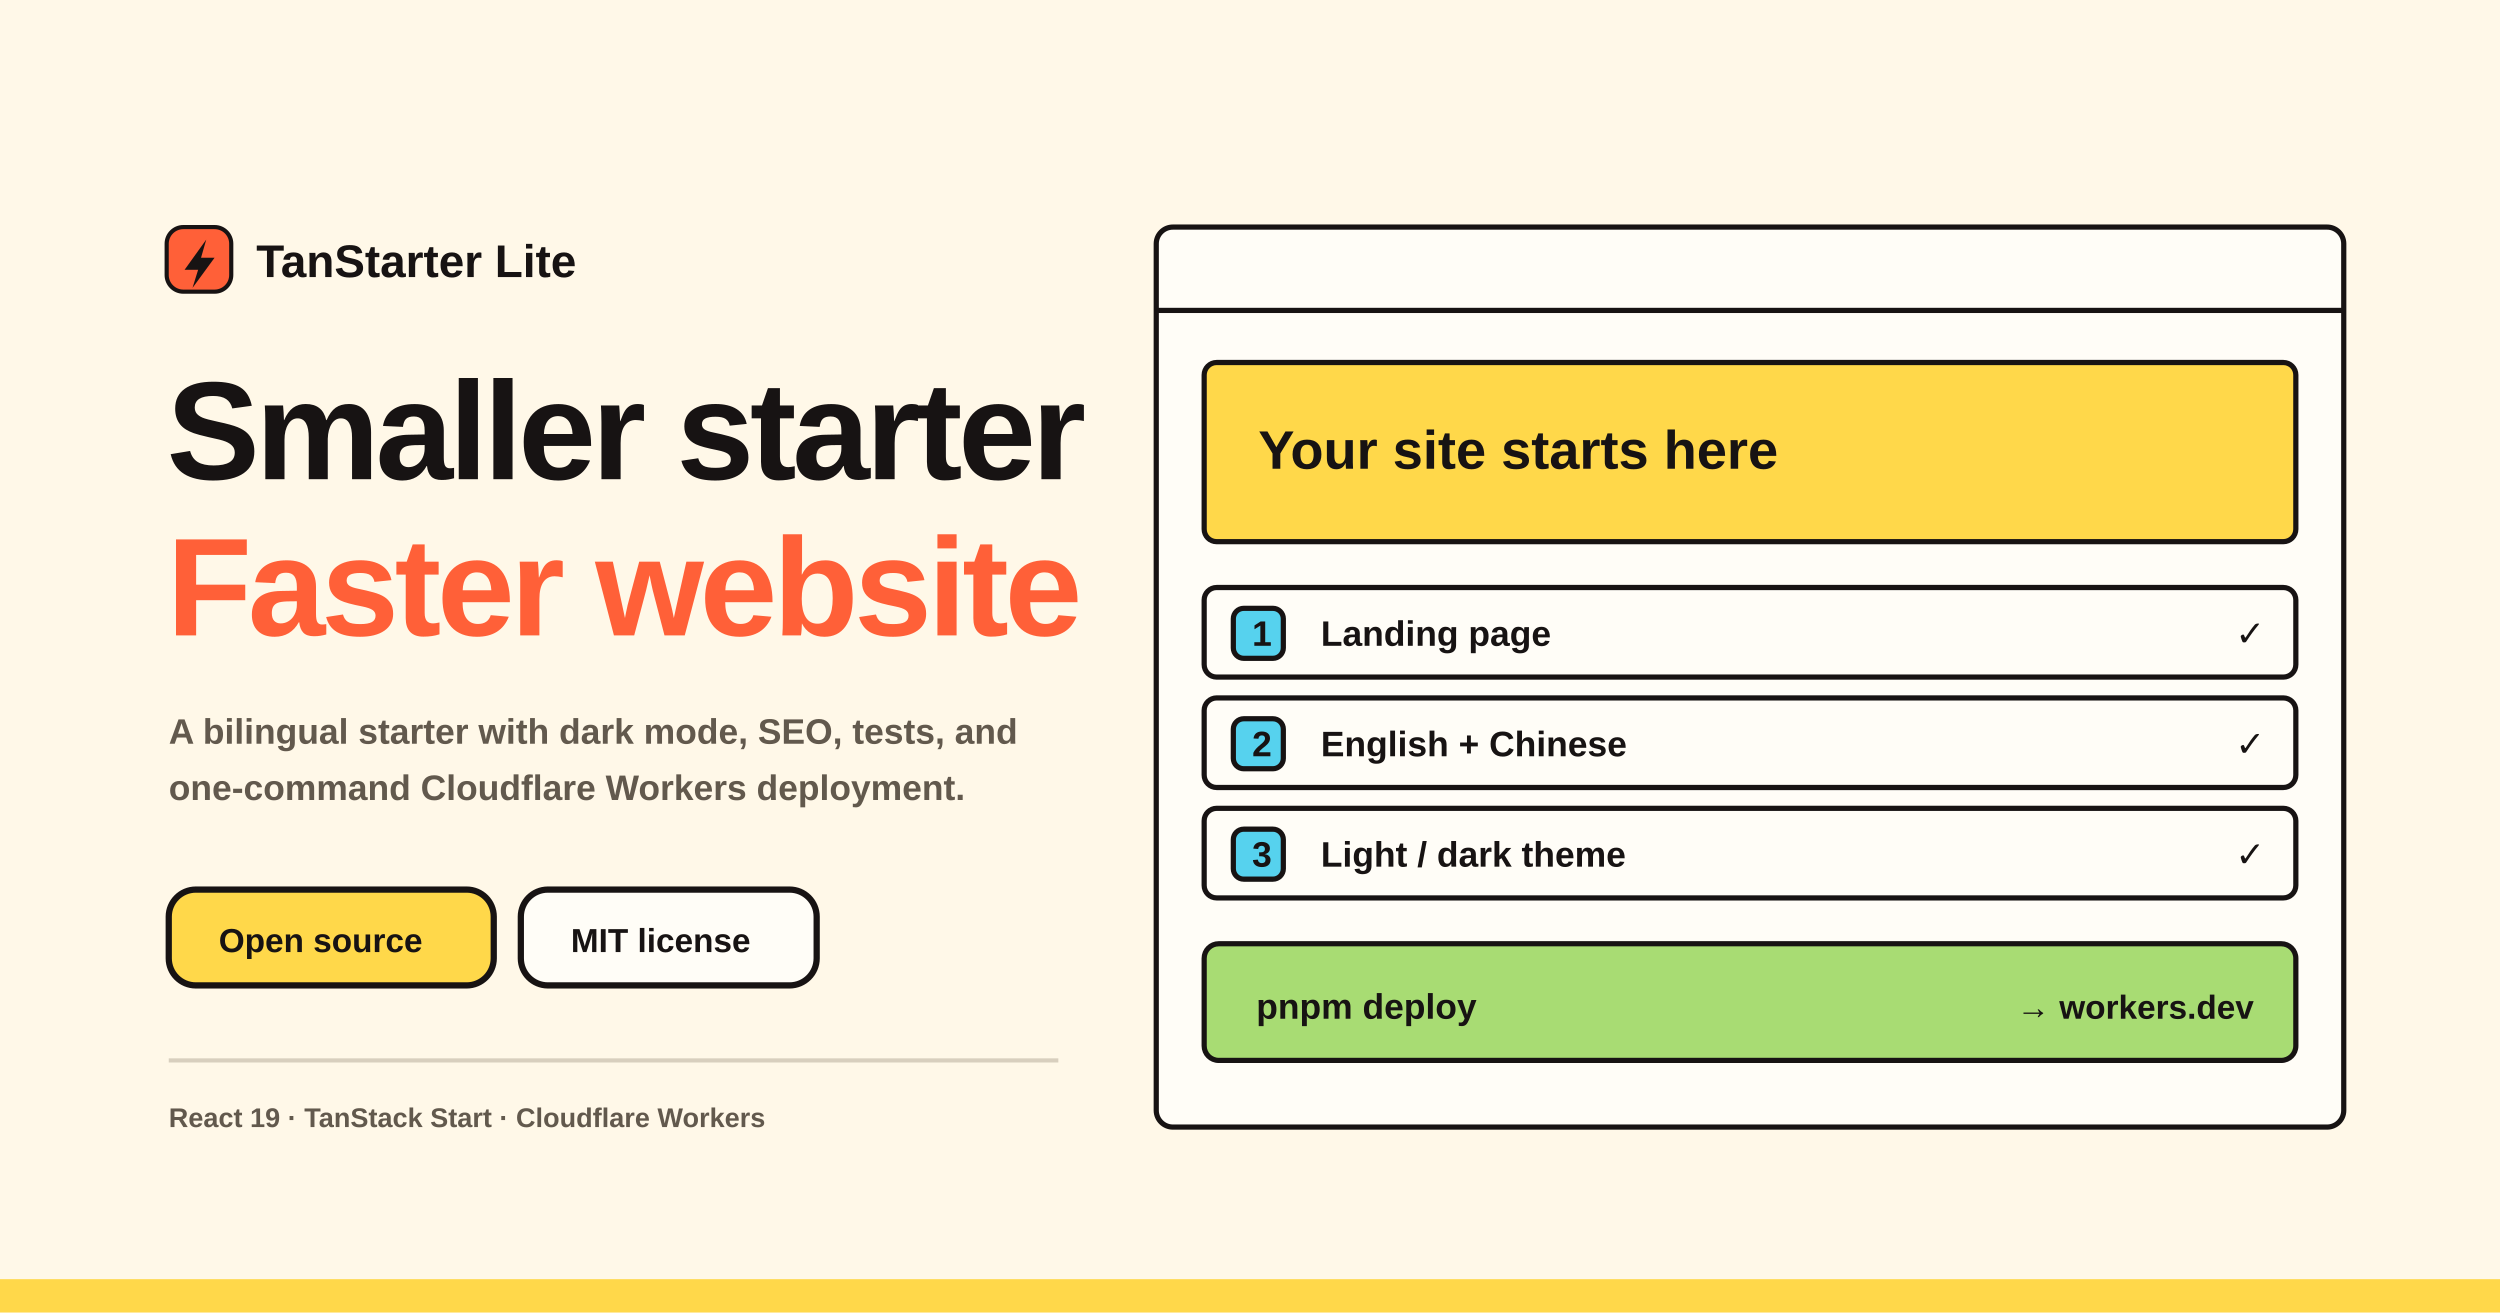
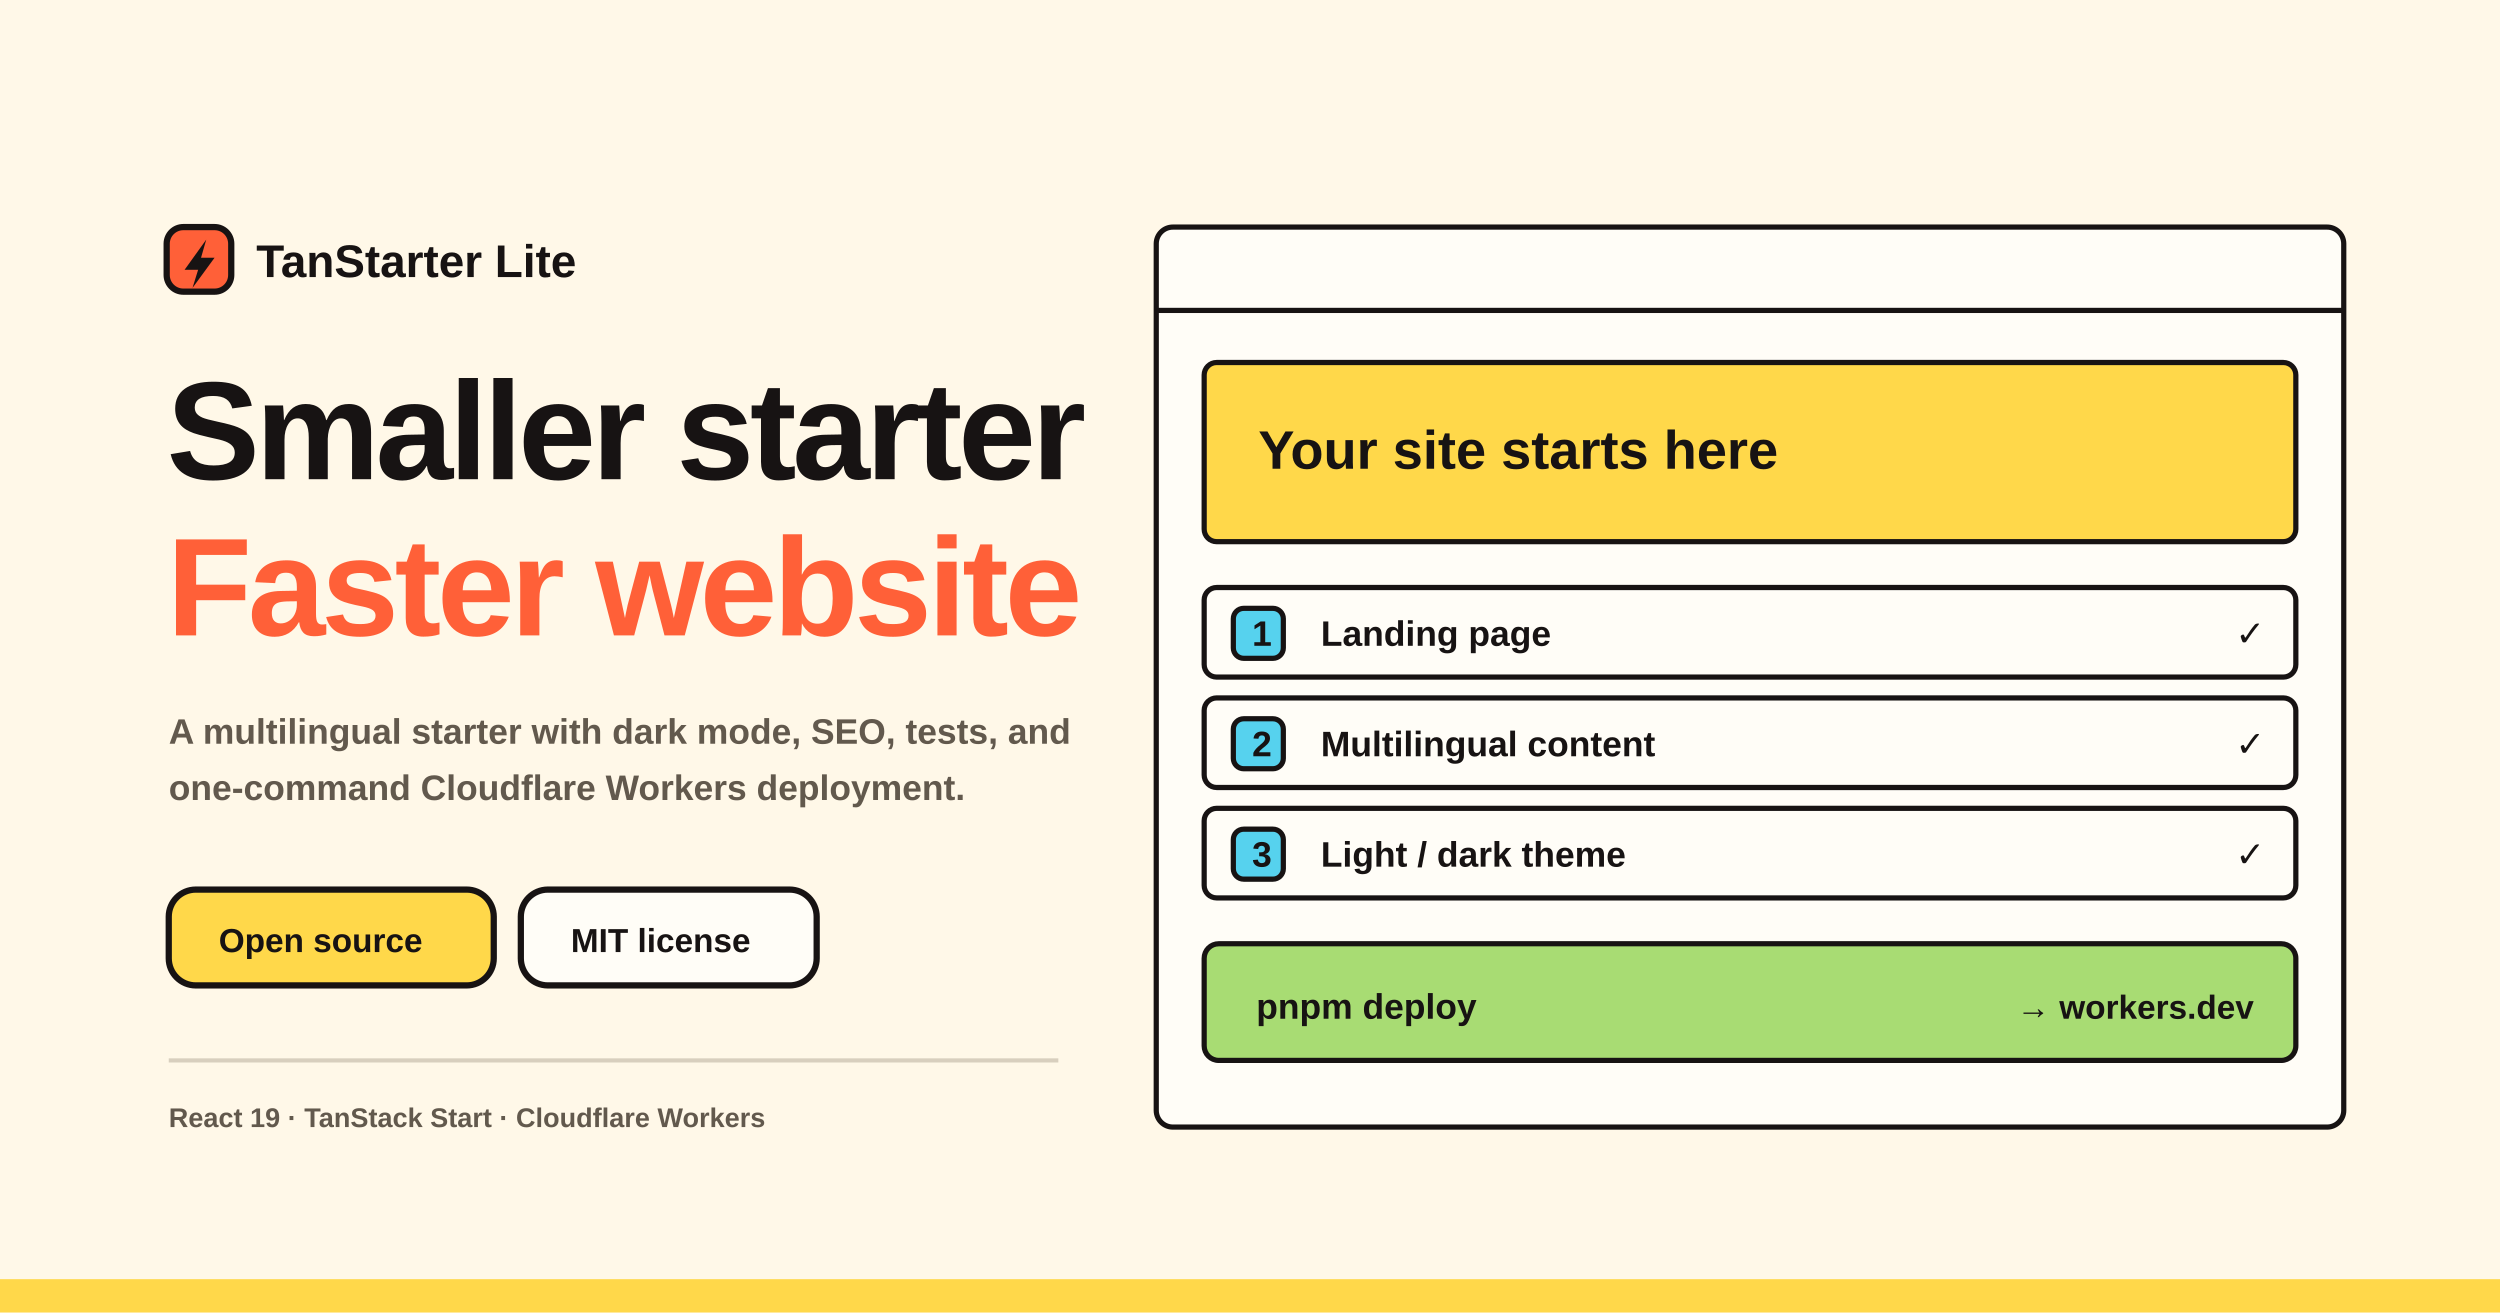
<svg xmlns="http://www.w3.org/2000/svg" width="1200" height="630" viewBox="0 0 1200 630">
  <style>text { stroke: none; }</style>
  <rect width="1200" height="630" fill="#fff8e8" />
  <g fill="#171313" font-family="Arial Rounded MT Bold,Arial,sans-serif" font-weight="800">
-     <rect x="80" y="109" width="31" height="31" rx="8" fill="#ff6038" stroke="#171313" stroke-width="2" />
+     <rect x="80" y="109" width="31" height="31" rx="8" fill="#ff6038" stroke="#171313" stroke-width="3" />
    <path d="M99 115 88.6 129.5h6.5l-2.7 8.7L103 123.7h-6.5l2.5-8.7Z" />
    <text x="123" y="133" font-size="22">TanStarter Lite</text>
  </g>
  <g font-family="Arial Rounded MT Bold,Arial,sans-serif">
    <text x="80" y="230" fill="#171313" font-size="67" font-weight="900" letter-spacing="-2">Smaller starter</text>
    <text x="80" y="305" fill="#ff6038" font-size="67" font-weight="900" letter-spacing="-2">Faster website</text>
    <g fill="#62594d" font-size="17" font-weight="700">
-       <text x="81" y="357">A bilingual starter with dark mode, SEO, tests, and</text>
+       <text x="81" y="357">A multilingual starter with dark mode, SEO, tests, and</text>
      <text x="81" y="384">one-command Cloudflare Workers deployment.</text>
    </g>
    <rect x="81" y="427" width="156" height="46" rx="13" fill="#ffd84a" stroke="#171313" stroke-width="3" />
    <text x="105" y="457" fill="#171313" font-size="16" font-weight="900">Open source</text>
    <rect x="250" y="427" width="142" height="46" rx="13" fill="#fffdf7" stroke="#171313" stroke-width="3" />
    <text x="274" y="457" fill="#171313" font-size="16" font-weight="900">MIT license</text>
    <path d="M81 509h427" stroke="#d8cfbe" stroke-width="2" />
    <text x="81" y="541" fill="#62594d" font-size="13" font-weight="800">React 19  ·  TanStack Start  ·  Cloudflare Workers</text>
  </g>
  <g stroke="#171313" stroke-width="2.5" font-family="Arial,Verdana,sans-serif">
    <rect x="555" y="109" width="570" height="432" rx="8" fill="#fffdf7" />
    <path d="M555 149h570" />
    <rect x="578" y="174" width="524" height="86" rx="6" fill="#ffd84a" />
    <text x="604" y="225" fill="#171313" font-size="26" font-weight="700">Your site starts here</text>
    <g fill="#fffdf7">
      <rect x="578" y="282" width="524" height="43" rx="6" />
      <rect x="578" y="335" width="524" height="43" rx="6" />
      <rect x="578" y="388" width="524" height="43" rx="6" />
    </g>
    <g fill="#56d2ee">
      <rect x="592" y="292" width="24" height="24" rx="5" />
      <rect x="592" y="345" width="24" height="24" rx="5" />
      <rect x="592" y="398" width="24" height="24" rx="5" />
    </g>
    <g fill="#171313" font-size="17" font-weight="700">
      <text x="601" y="310">1</text>
      <text x="634" y="310">Landing page</text>
      <text x="1073" y="310">✓</text>
      <text x="601" y="363">2</text>
-       <text x="634" y="363">English + Chinese</text>
+       <text x="634" y="363">Multilingual content</text>
      <text x="1073" y="363">✓</text>
      <text x="601" y="416">3</text>
      <text x="634" y="416">Light / dark theme</text>
      <text x="1073" y="416">✓</text>
    </g>
    <rect x="578" y="453" width="524" height="56" rx="7" fill="#a8dc73" />
    <text x="603" y="489" fill="#171313" font-size="17" font-weight="700">pnpm deploy</text>
    <text x="968" y="489" fill="#171313" font-size="16" font-weight="700">→ workers.dev</text>
  </g>
  <rect y="614" width="1200" height="16" fill="#ffd84a" />
</svg>
